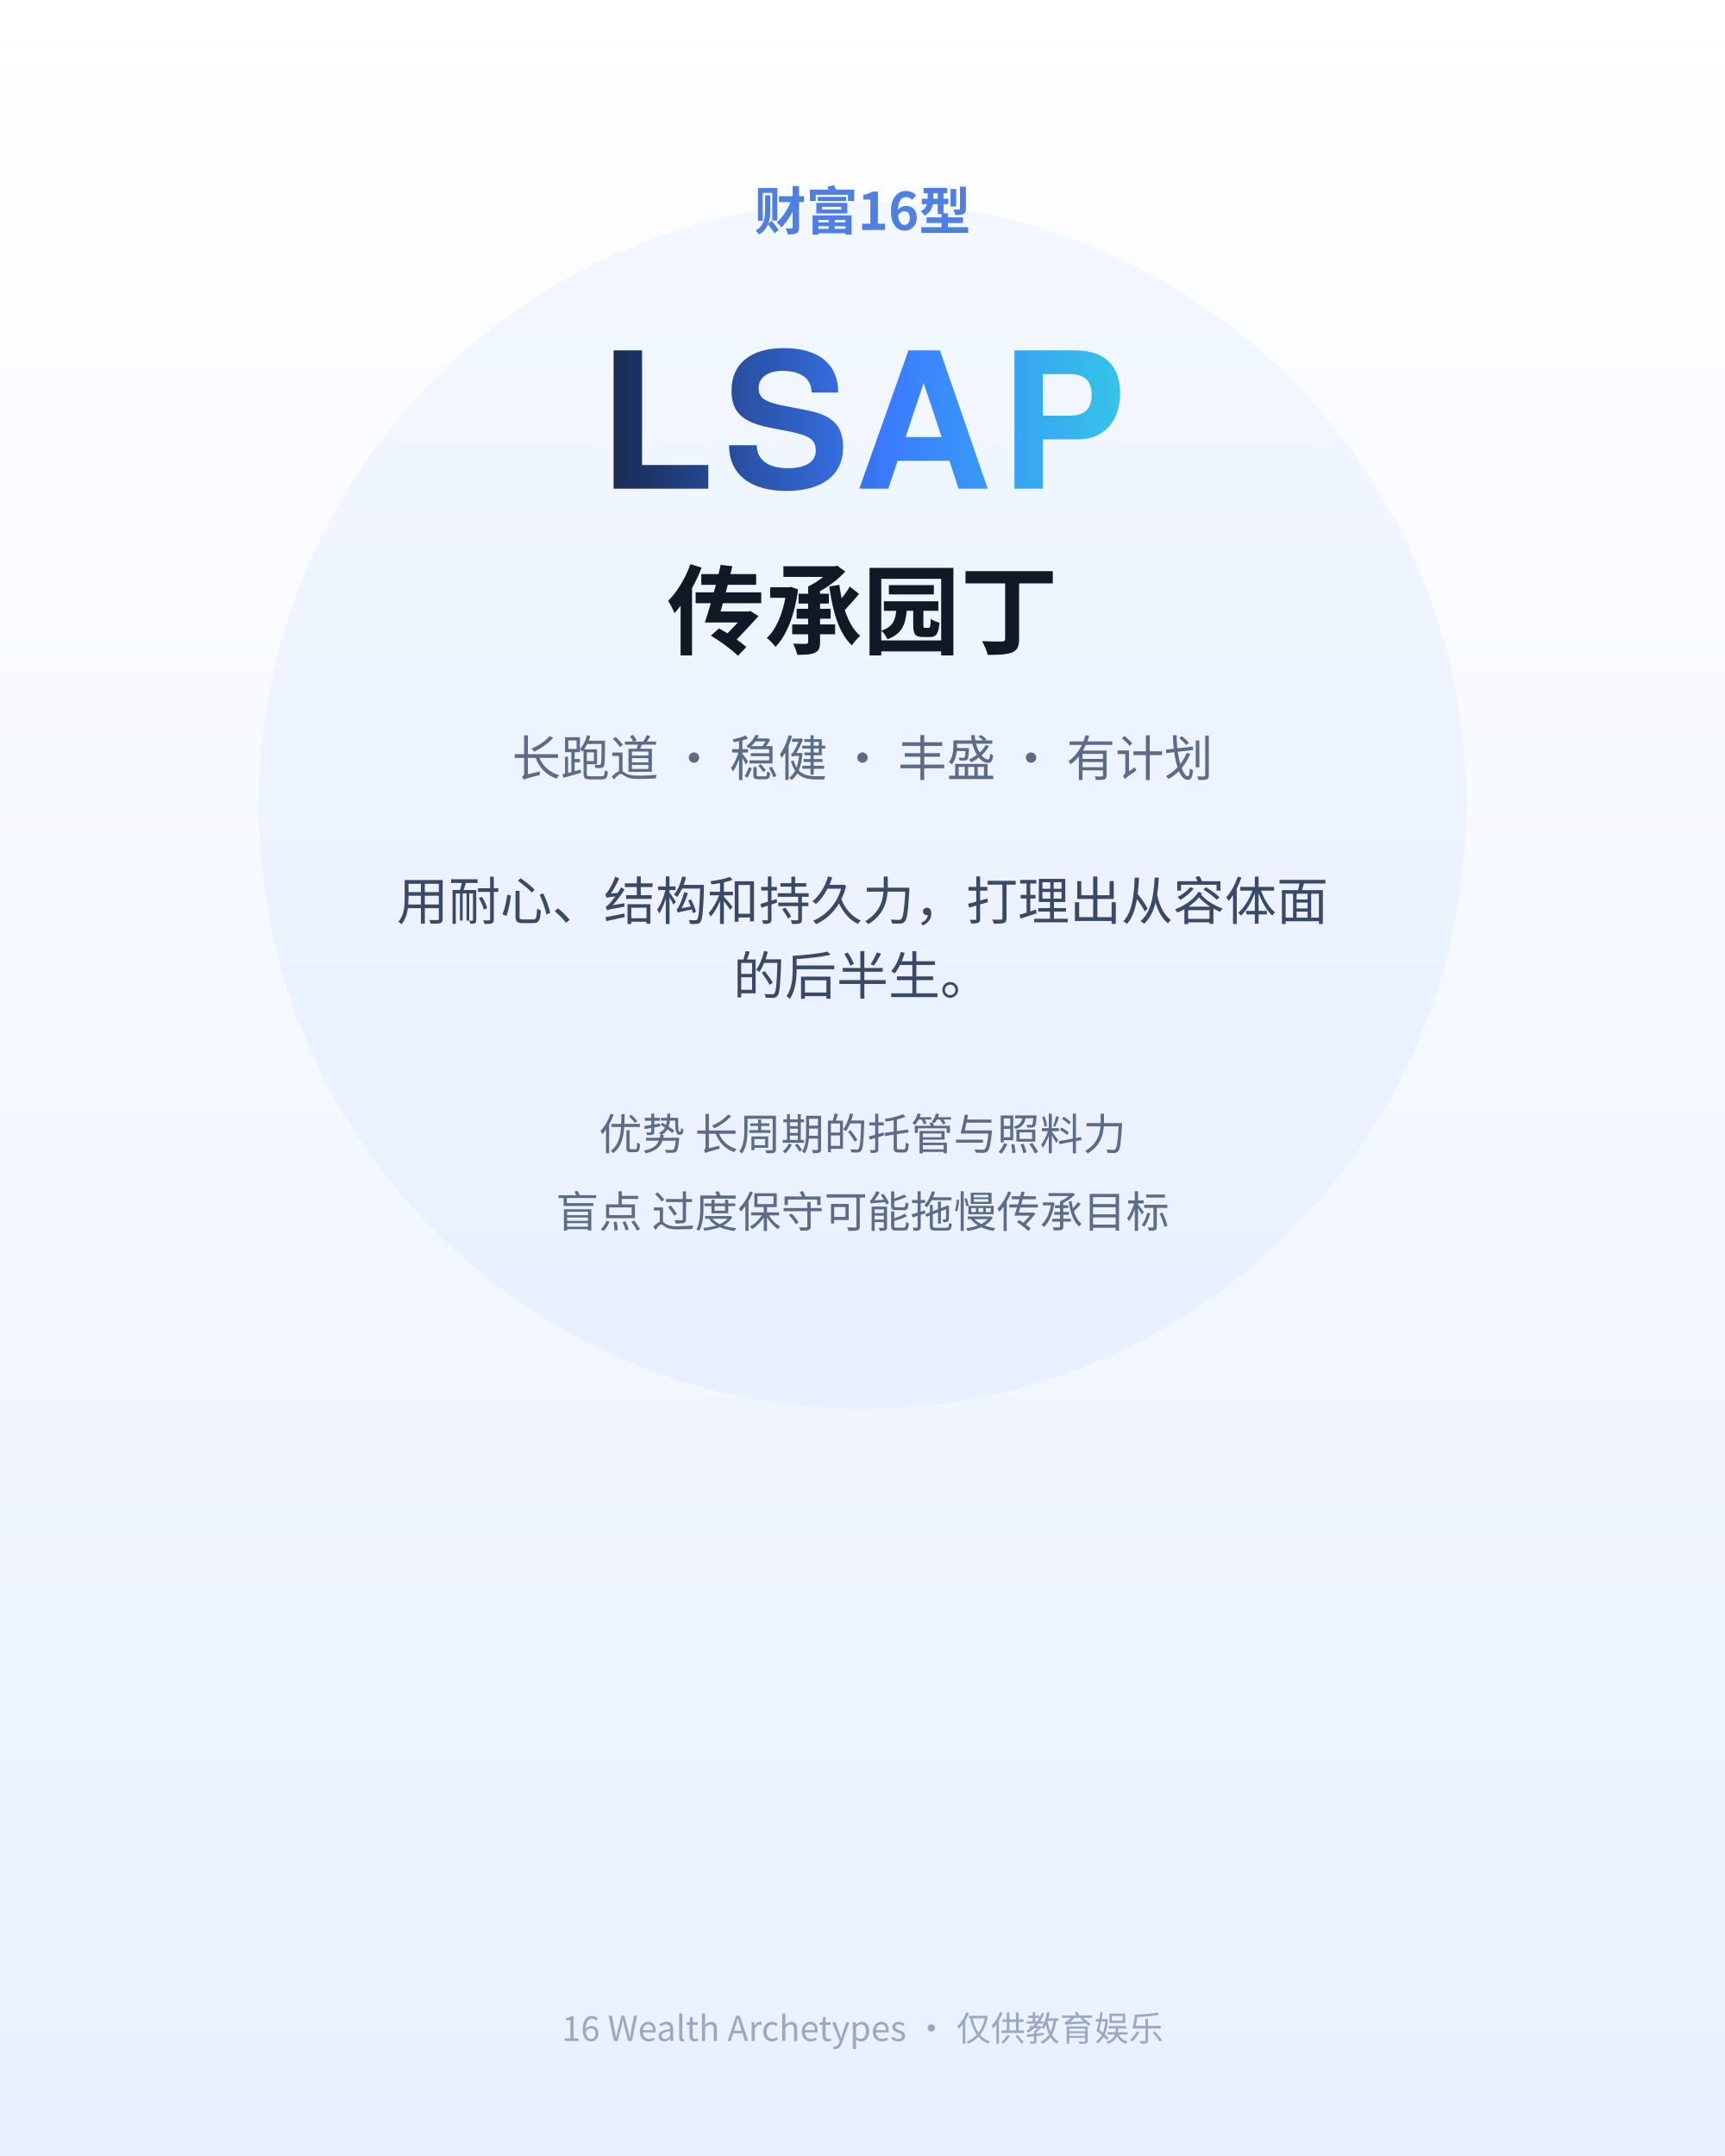
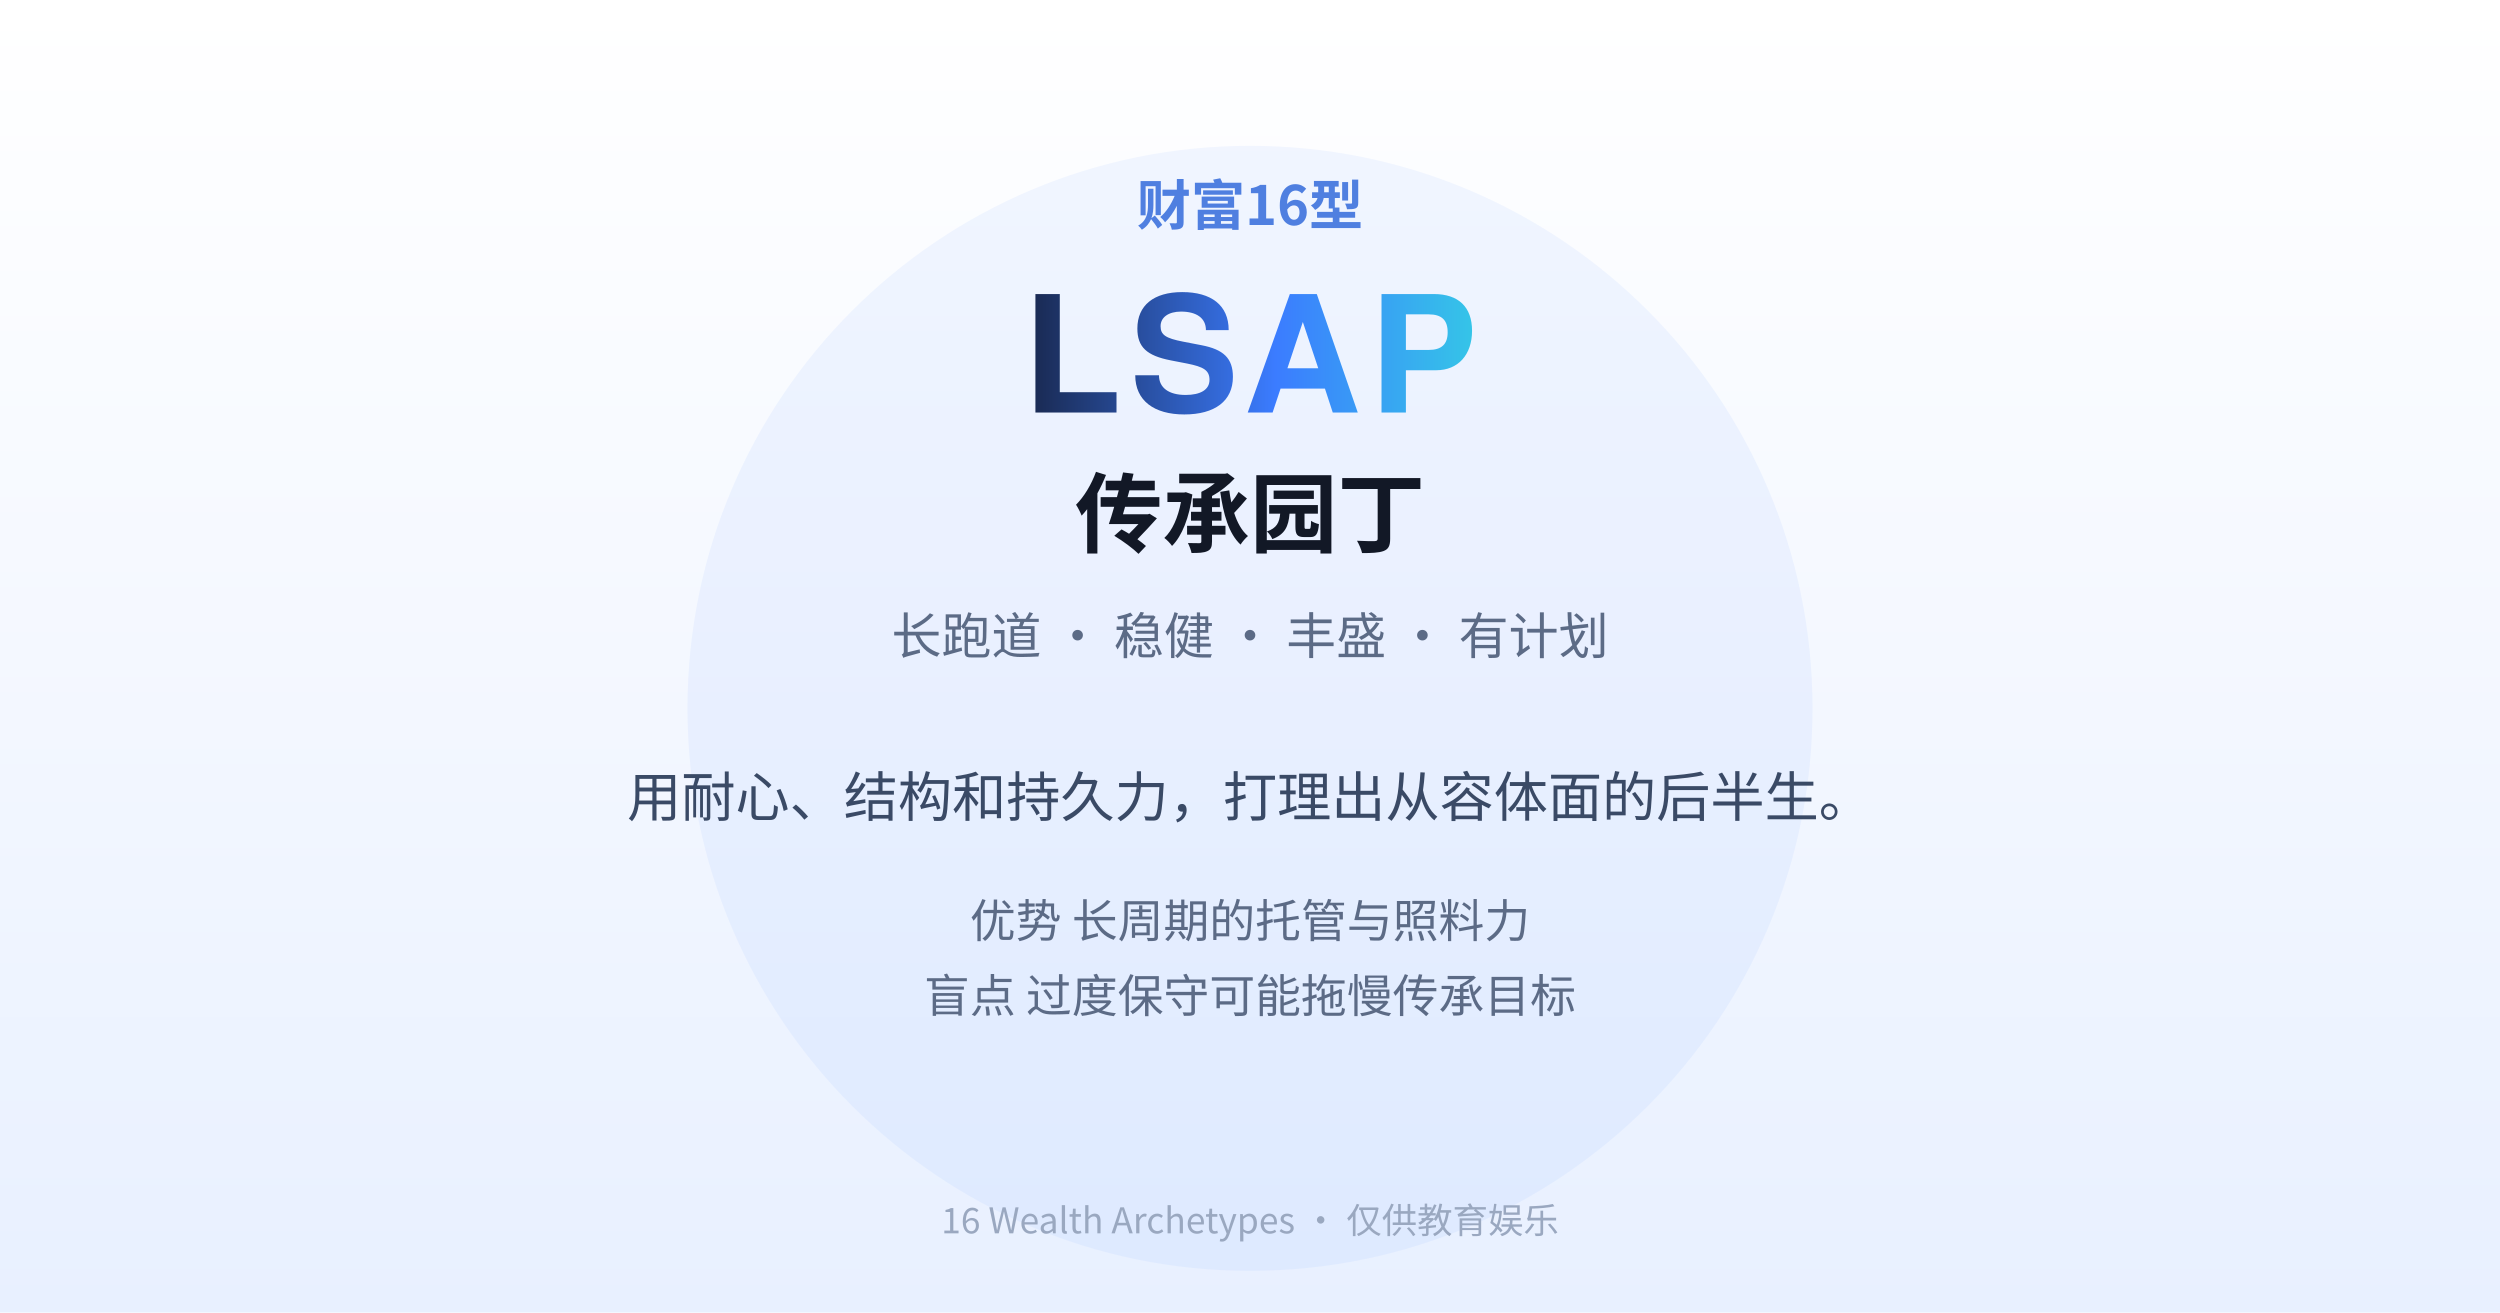
- <svg xmlns="http://www.w3.org/2000/svg" width="1200" height="1500" viewBox="0 0 1200 1500">
+ <svg xmlns="http://www.w3.org/2000/svg" width="1200" height="630" viewBox="0 0 1200 630">
  <defs>
    <linearGradient id="bg" x1="0" y1="0" x2="0" y2="1">
      <stop offset="0%" stop-color="#ffffff" />
      <stop offset="55%" stop-color="#f3f7ff" />
      <stop offset="100%" stop-color="#e8f0ff" />
    </linearGradient>
    <linearGradient id="code" x1="0" y1="0" x2="1" y2="0">
      <stop offset="0%" stop-color="#1a2b55" />
      <stop offset="55%" stop-color="#3b7cff" />
      <stop offset="100%" stop-color="#35c4e8" />
    </linearGradient>
  </defs>
-   <rect width="1200" height="1500" fill="url(#bg)" />
-   <circle cx="600" cy="560" r="420" fill="#3b7cff" fill-opacity="0.05" />
-   <text x="600" y="160" text-anchor="middle" fill="#4f7fe0" font-size="36" font-weight="600" font-family="PingFang SC, Hiragino Sans GB, Noto Sans CJK SC, sans-serif">财富16型</text>
-   <text x="600" y="340" text-anchor="middle" fill="url(#code)" font-size="132" font-weight="800" font-family="Avenir Next, Helvetica Neue, sans-serif" letter-spacing="6">LSAP</text>
-   <text x="600" y="450" text-anchor="middle" fill="#121826" font-size="68" font-weight="700" font-family="PingFang SC, Hiragino Sans GB, Noto Sans CJK SC, sans-serif">传承园丁</text>
-   <text x="600" y="540" text-anchor="middle" fill="#5c6b86" font-size="34" font-weight="500" font-family="PingFang SC, Hiragino Sans GB, Noto Sans CJK SC, sans-serif">长跑道 · 稳健 · 丰盛 · 有计划</text>
-   <text x="600" y="640" text-anchor="middle" fill="#3a4a66" font-size="36" font-weight="500" font-family="PingFang SC, Hiragino Sans GB, Noto Sans CJK SC, sans-serif">用耐心、结构和持久力，打理出从容体面</text>
-   <text x="600" y="692" text-anchor="middle" fill="#3a4a66" font-size="36" font-weight="500" font-family="PingFang SC, Hiragino Sans GB, Noto Sans CJK SC, sans-serif">的后半生。</text>
-   <text x="600" y="800" text-anchor="middle" fill="#5c6b86" font-size="30" font-weight="500" font-family="PingFang SC, Hiragino Sans GB, Noto Sans CJK SC, sans-serif">优势  长周期的托管与照料力</text>
-   <text x="600" y="854" text-anchor="middle" fill="#5c6b86" font-size="30" font-weight="500" font-family="PingFang SC, Hiragino Sans GB, Noto Sans CJK SC, sans-serif">盲点  过度保守可能拖慢传承目标</text>
-   <text x="600" y="1420" text-anchor="middle" fill="#9aa8c0" font-size="24" font-family="PingFang SC, Hiragino Sans GB, Noto Sans CJK SC, sans-serif">16 Wealth Archetypes · 仅供教育娱乐</text>
+   <rect width="1200" height="630" fill="url(#bg)" />
+   <circle cx="600" cy="340" r="270" fill="#3b7cff" fill-opacity="0.06" />
+   <text x="600" y="108" text-anchor="middle" fill="#4f7fe0" font-size="26" font-weight="600" font-family="PingFang SC, Hiragino Sans GB, Noto Sans CJK SC, sans-serif">财富16型</text>
+   <text x="600" y="198" text-anchor="middle" fill="url(#code)" font-size="78" font-weight="800" font-family="Avenir Next, Helvetica Neue, sans-serif" letter-spacing="4">LSAP</text>
+   <text x="600" y="262" text-anchor="middle" fill="#121826" font-size="42" font-weight="700" font-family="PingFang SC, Hiragino Sans GB, Noto Sans CJK SC, sans-serif">传承园丁</text>
+   <text x="600" y="314" text-anchor="middle" fill="#5c6b86" font-size="24" font-weight="500" font-family="PingFang SC, Hiragino Sans GB, Noto Sans CJK SC, sans-serif">长跑道 · 稳健 · 丰盛 · 有计划</text>
+   <text x="600" y="392" text-anchor="middle" fill="#3a4a66" font-size="26" font-weight="500" font-family="PingFang SC, Hiragino Sans GB, Noto Sans CJK SC, sans-serif">用耐心、结构和持久力，打理出从容体面的后半生。</text>
+   <text x="600" y="450" text-anchor="middle" fill="#5c6b86" font-size="22" font-weight="500" font-family="PingFang SC, Hiragino Sans GB, Noto Sans CJK SC, sans-serif">优势  长周期的托管与照料力</text>
+   <text x="600" y="486" text-anchor="middle" fill="#5c6b86" font-size="22" font-weight="500" font-family="PingFang SC, Hiragino Sans GB, Noto Sans CJK SC, sans-serif">盲点  过度保守可能拖慢传承目标</text>
+   <text x="600" y="592" text-anchor="middle" fill="#9aa8c0" font-size="17" font-family="PingFang SC, Hiragino Sans GB, Noto Sans CJK SC, sans-serif">16 Wealth Archetypes · 仅供教育娱乐</text>
</svg>
